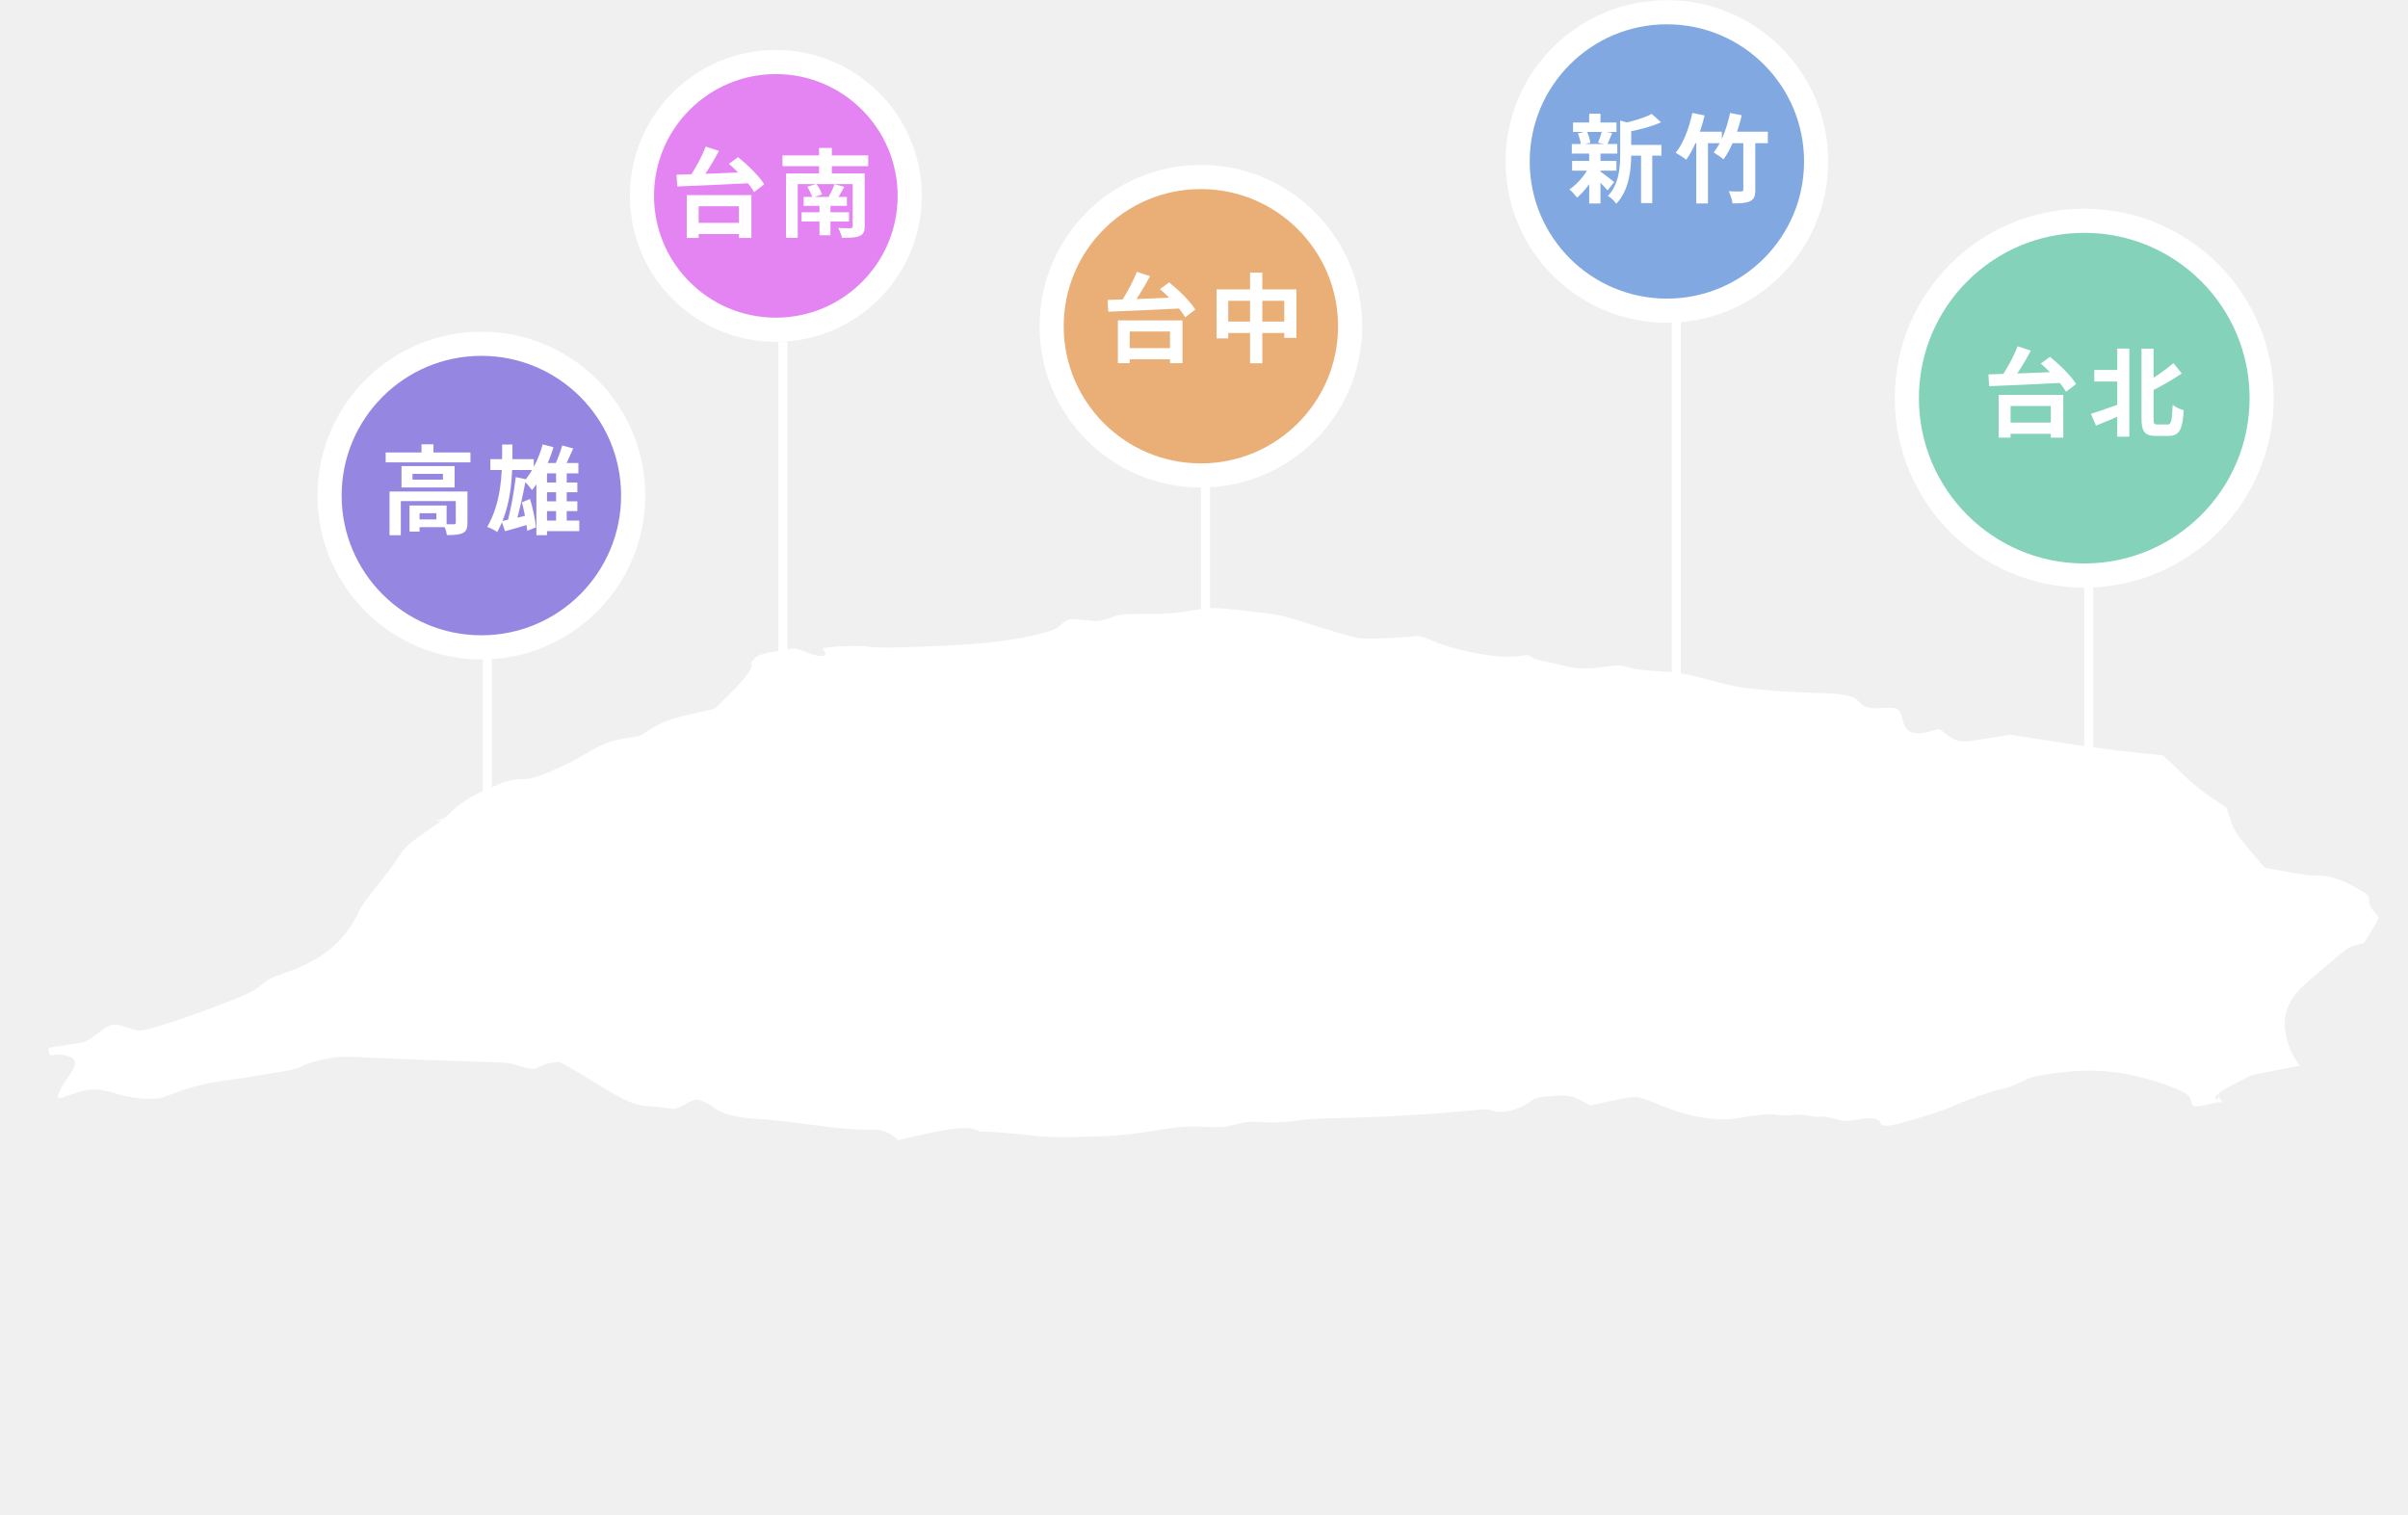
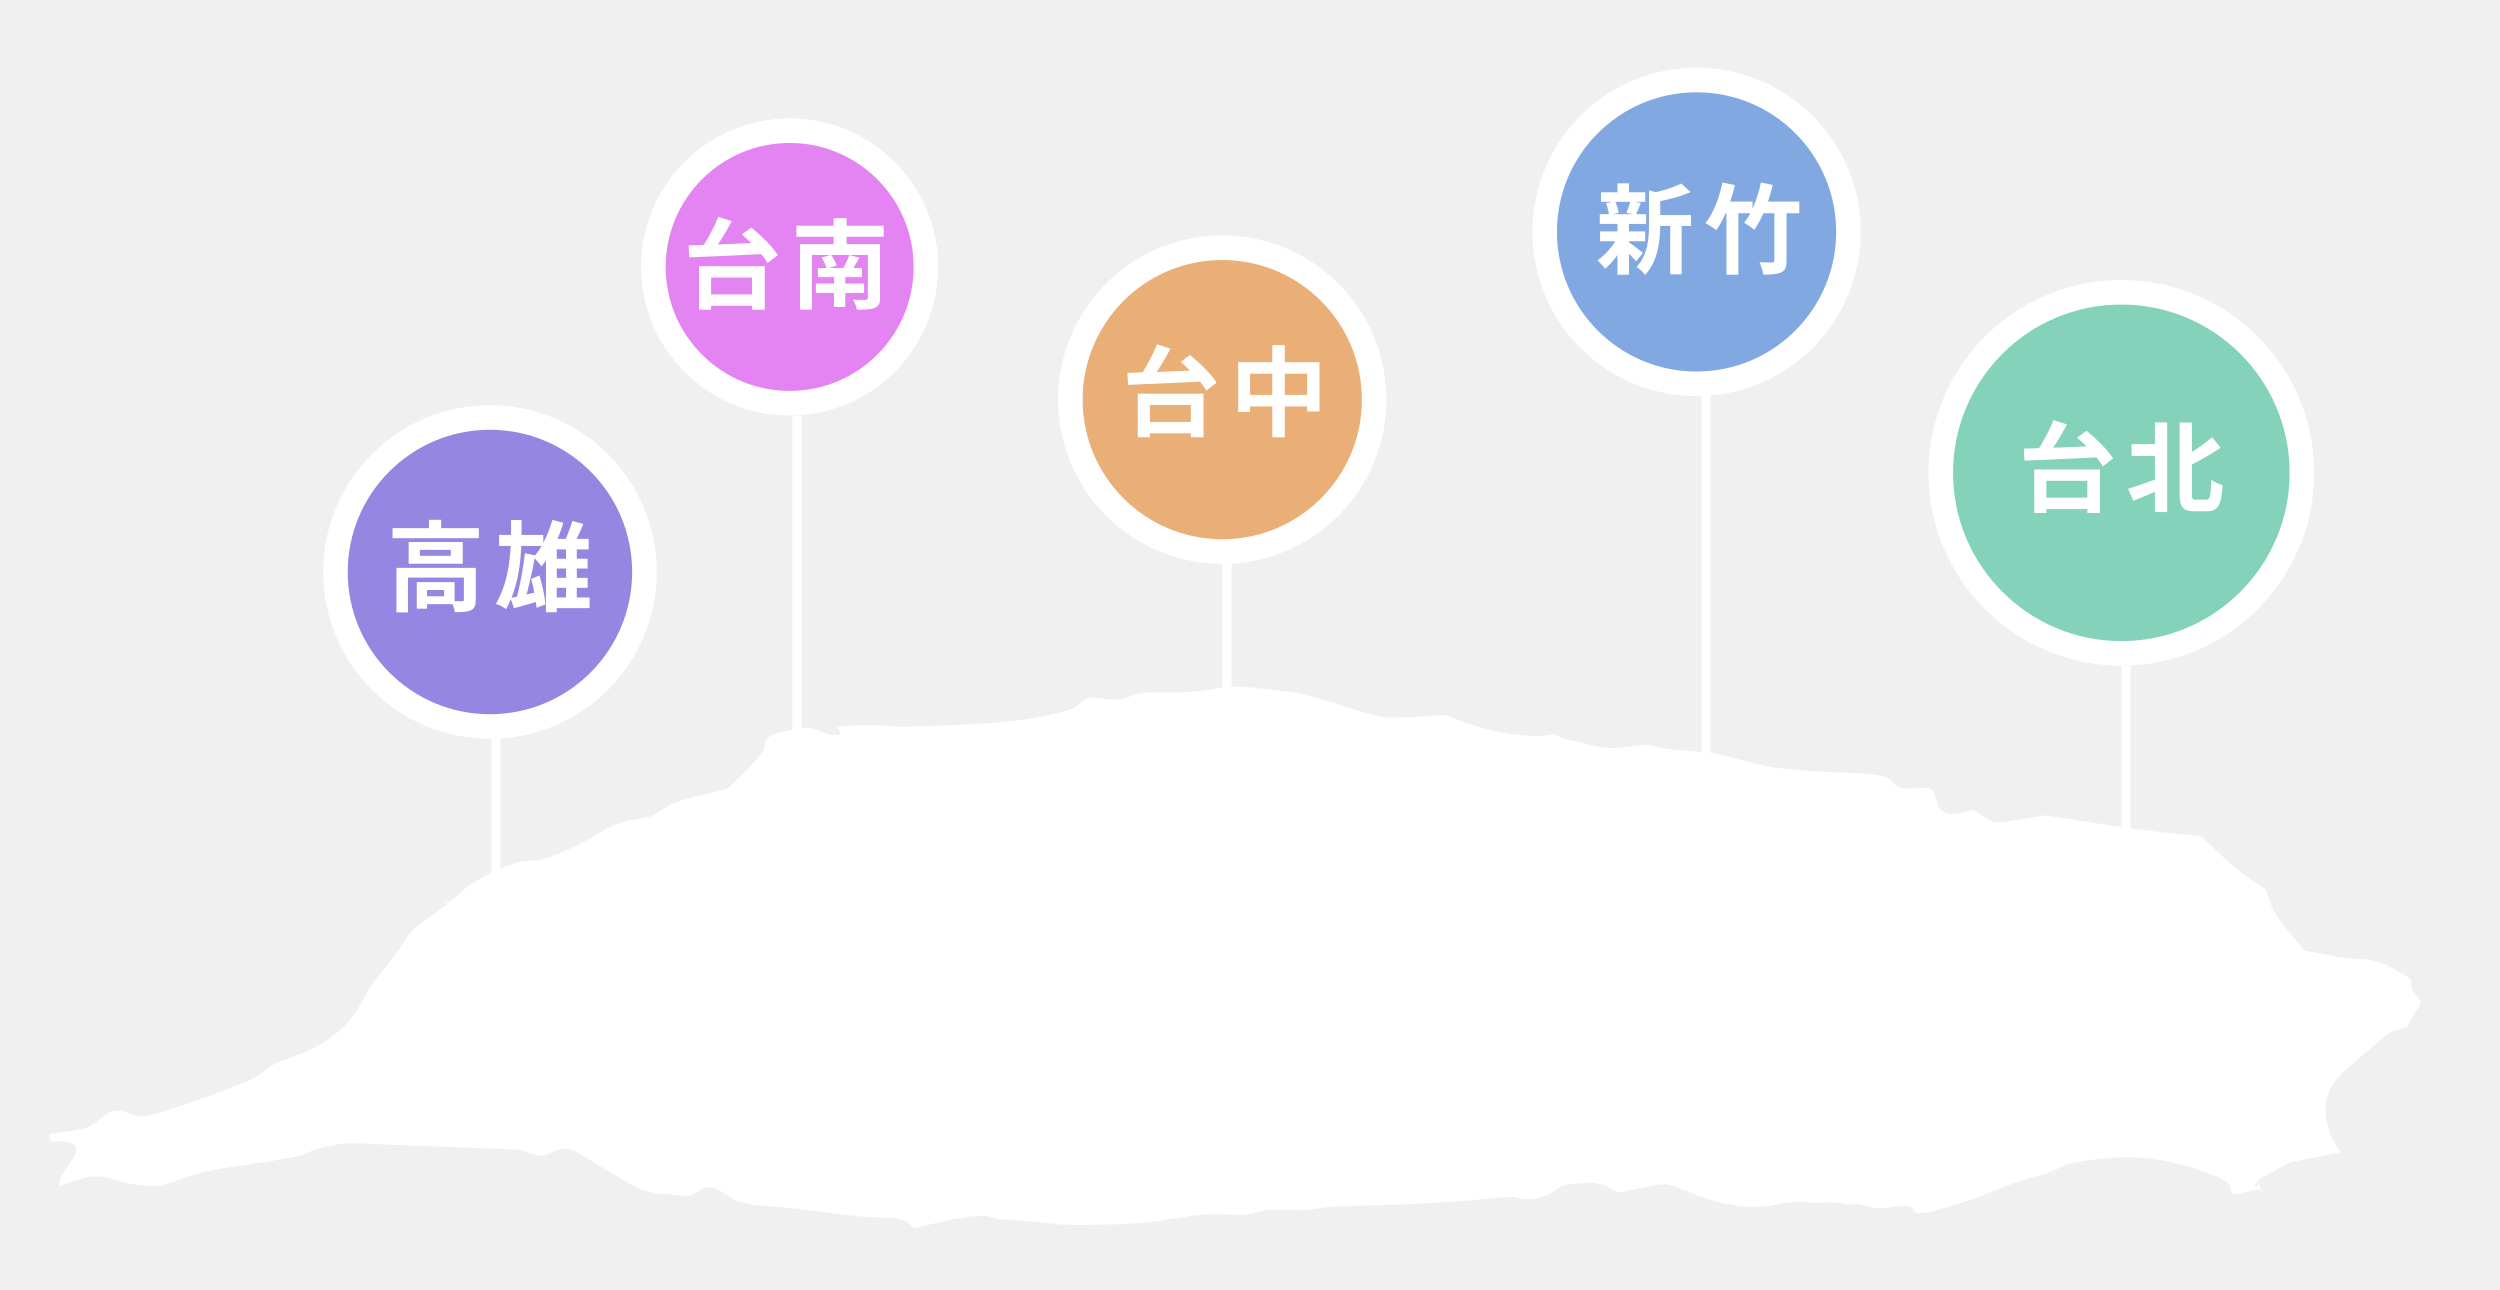
- <svg xmlns="http://www.w3.org/2000/svg" width="399" height="251" viewBox="0 0 399 251" fill="none">
-   <circle cx="79.763" cy="82.121" r="25.153" fill="#9587E1" stroke="white" stroke-width="4" />
-   <circle cx="128.554" cy="32.459" r="22.183" fill="#E384F2" stroke="white" stroke-width="4" />
-   <circle cx="198.983" cy="54.061" r="24.729" fill="#EAAE77" stroke="white" stroke-width="4" />
-   <circle cx="276.2" cy="26.755" r="24.729" fill="#81A8E0" stroke="white" stroke-width="4" />
-   <circle cx="345.356" cy="65.977" r="29.396" fill="#84D2B9" stroke="white" stroke-width="4" />
-   <line x1="129.728" y1="56.643" x2="129.728" y2="115.192" stroke="white" stroke-width="1.5" />
-   <line x1="80.75" y1="109" x2="80.75" y2="155" stroke="white" stroke-width="1.5" />
-   <line x1="199.75" y1="77" x2="199.75" y2="119" stroke="white" stroke-width="1.5" />
-   <line x1="277.75" y1="53" x2="277.75" y2="124" stroke="white" stroke-width="1.5" />
-   <line x1="346.106" y1="97.373" x2="346.106" y2="139.8" stroke="white" stroke-width="1.5" />
-   <path d="M393.307 150.97C392.765 150.304 392.533 149.765 392.547 149.195C392.585 148.431 392.465 148.3 390.863 147.378C388.082 145.761 386.016 145.051 384.229 145.111C383.291 145.158 381.253 144.907 378.99 144.476L375.255 143.786L373.368 141.579C370.565 138.247 370.118 137.579 369.513 135.636L368.942 133.858L366.545 132.267C365.206 131.397 363.251 129.806 362.158 128.749C361.097 127.686 359.78 126.451 359.277 125.982L358.356 125.15L353.234 124.63C350.4 124.346 344.727 123.591 340.618 122.922L333.093 121.741L329.178 122.376C325.414 122.98 325.225 122.983 324.283 122.687C323.745 122.518 322.855 122.006 322.355 121.554C321.782 121.049 321.251 120.758 321.045 120.833C319.717 121.301 318.596 121.539 317.77 121.513C316.277 121.463 315.657 120.881 315.21 119.095C314.733 117.316 314.485 117.176 311.739 117.339C309.681 117.469 308.813 117.228 307.99 116.256C307.06 115.219 305.777 114.956 300.413 114.81C298.192 114.75 294.484 114.518 292.139 114.31C288.476 113.983 287.297 113.769 283.299 112.7C279.101 111.585 278.381 111.452 275.027 111.254C272.634 111.124 270.822 110.897 269.849 110.607C268.473 110.191 268.186 110.179 266.313 110.445C262.938 110.938 261.414 110.895 258.991 110.29C257.792 109.976 256.274 109.639 255.621 109.527C254.998 109.409 254.257 109.177 253.999 108.987C253.408 108.554 253.018 108.493 252.197 108.655C248.852 109.297 241.792 108.076 237.035 106.04C236.036 105.618 235.033 105.335 234.73 105.394C233.636 105.61 227.035 105.914 225.626 105.814C224.76 105.744 221.926 104.979 218.151 103.763C212.223 101.872 211.994 101.832 207.573 101.345C200.862 100.605 200.926 100.61 197.348 101.195C194.931 101.585 193.568 101.716 191.454 101.72C185.995 101.731 185.715 101.752 184.241 102.283C182.385 102.958 181.829 103.016 179.693 102.749C178.658 102.627 177.543 102.572 177.208 102.637C176.874 102.703 176.258 103.1 175.807 103.533C175.091 104.224 174.8 104.35 172.763 104.906C168.48 106.077 163.549 106.688 155.819 107.025C148.497 107.351 145.725 107.382 144.202 107.184C142.74 106.973 139.746 106.996 137.677 107.232L136.257 107.392L136.57 107.863C136.72 108.143 136.809 108.434 136.707 108.558C136.429 108.905 134.832 108.652 133.444 108.015C132.718 107.694 131.846 107.436 131.472 107.458C131.097 107.481 129.69 107.706 128.292 107.982C126.013 108.431 125.716 108.524 125.122 109.036C124.712 109.358 124.48 109.782 124.532 110.046C124.658 110.847 123.797 112.082 121.19 114.71C119.795 116.12 118.549 117.328 118.407 117.407C118.265 117.487 116.667 117.87 114.881 118.257C111.157 119.06 109.423 119.711 107.306 121.142C106.049 121.974 105.961 122.009 103.967 122.299C101.236 122.699 99.942 123.178 97.176 124.84C94.863 126.242 91.745 127.716 89.267 128.599C88.145 128.992 87.629 129.094 86.56 129.116C84.614 129.173 84.104 129.308 81.398 130.477C78.254 131.819 76.253 133.038 74.776 134.515C73.775 135.52 73.467 135.718 72.67 135.841C71.813 135.976 71.816 135.992 72.474 135.966C73.226 135.938 73.232 135.971 71.898 136.887C67.212 140.183 67.24 140.16 65.758 142.412C64.981 143.596 63.358 145.772 62.131 147.234C60.938 148.707 59.798 150.29 59.606 150.757C59.417 151.241 58.834 152.285 58.356 153.066C56.041 156.857 52.589 159.359 46.975 161.308C44.937 162.019 44.42 162.276 43.25 163.228C41.752 164.435 40.74 164.909 35.095 167.018C30.6 168.712 25.767 170.301 24.126 170.624C22.911 170.864 22.685 170.84 21.091 170.277C18.884 169.492 18.303 169.589 16.307 171.151C15.487 171.794 14.539 172.428 14.19 172.583C13.869 172.715 12.562 172.972 11.3 173.135C7.763 173.609 7.942 173.556 8.089 174.301C8.203 174.88 8.311 174.945 8.949 174.819C10.012 174.609 11.757 174.97 12.171 175.473C12.683 176.146 12.466 176.807 11.162 178.68C9.954 180.396 9.3 181.883 9.7 181.993C9.835 182.035 10.7 181.779 11.643 181.438C14.826 180.295 16.017 180.25 19.076 181.194C21.189 181.826 23.429 182.14 25.405 182.077C26.346 182.047 26.86 181.928 28.002 181.48C31.021 180.3 33.838 179.539 36.575 179.171C37.959 178.984 41.361 178.468 44.051 178.024C48.821 177.239 49.034 177.197 50.241 176.598C51.249 176.107 52.023 175.868 53.938 175.491C56.341 175.035 56.466 175.027 62.426 175.314C65.769 175.462 71.749 175.693 75.721 175.821C84.357 176.079 84.421 176.083 85.71 176.534C86.285 176.73 87.12 176.961 87.608 177.036C88.426 177.184 88.551 177.177 89.353 176.761C90.388 176.248 92.053 175.885 92.78 176.051C93.073 176.097 94.961 177.186 97.006 178.433C103.732 182.607 105.15 183.238 108.046 183.355C108.842 183.388 109.94 183.515 110.496 183.612C111.748 183.88 112.082 183.814 113.501 183.002C114.123 182.639 114.847 182.307 115.121 182.253C115.82 182.115 117.158 182.659 118.278 183.539C119.731 184.662 122.053 185.235 125.946 185.448C127.736 185.559 131.186 185.927 133.588 186.262C138.365 186.953 141.836 187.266 144.412 187.205C146.081 187.186 147.269 187.605 148.439 188.577L148.824 188.931L152.117 188.179C156.703 187.103 159.568 186.745 161.012 187.027C161.639 187.162 162.177 187.33 162.197 187.43C162.213 187.512 162.378 187.549 162.53 187.519C163.077 187.411 169.106 187.89 171.251 188.206C172.484 188.376 174.837 188.462 177.511 188.416C184.31 188.314 186.422 188.138 191.073 187.393C195.505 186.657 196.814 186.571 200.575 186.758C202.453 186.835 202.827 186.812 204.661 186.348C206.526 185.877 206.803 185.84 209.479 185.965C211.643 186.054 212.8 185.998 214.579 185.734C216.077 185.49 218.321 185.34 220.806 185.297C228.98 185.13 236.694 184.709 242.514 184.129C245.889 183.791 246.641 183.763 247.158 183.987C248.614 184.646 251.521 184.021 253.368 182.66C254.385 181.893 254.564 181.84 257.205 181.629C259.661 181.437 260.51 181.579 262.166 182.456L263.507 183.171L266.87 182.457C269.504 181.886 270.425 181.756 271.224 181.805C271.77 181.852 273.358 182.381 274.773 182.996C279.769 185.123 284.7 185.956 288.316 185.243C291.051 184.704 293.476 184.518 294.625 184.738C295.217 184.862 296.323 184.868 297.062 184.774C297.893 184.662 298.85 184.714 299.641 184.884C300.365 185.034 301.201 185.11 301.565 185.038C301.9 184.972 302.806 185.085 303.607 185.306C305.508 185.825 306.145 185.854 307.877 185.512C309.883 185.117 311.406 185.315 311.539 185.994C311.676 186.689 312.566 186.72 314.941 186.114C317.886 185.362 322.157 183.97 323.781 183.237C326.128 182.173 330.055 180.797 331.574 180.498C332.547 180.306 333.577 179.931 334.846 179.32C336.571 178.465 336.811 178.4 339.228 178.01C345.935 176.963 350.919 177.269 357.037 179.158C358.75 179.679 360.764 180.451 361.537 180.849C362.703 181.479 362.94 181.724 363.09 182.485C363.296 183.527 363.522 183.552 366.328 182.895C367.236 182.699 368.003 182.582 368.019 182.665C368.035 182.748 368.133 182.763 368.211 182.679C368.292 182.611 368.233 182.468 368.088 182.377C367.913 182.291 367.767 182.027 367.752 181.79L367.731 181.364L367.6 181.82C367.476 182.153 367.364 182.227 367.153 182.114C366.867 181.947 367.323 181.376 368.265 180.709C368.485 180.545 369.652 179.902 370.887 179.281L373.066 178.164L377.077 177.373L381.088 176.583L380.787 176.178C379.053 173.787 378.212 170.481 378.734 168.161C379.234 165.896 380.225 164.515 383.039 162.138C384.389 160.978 386.308 159.345 387.309 158.495C388.879 157.171 389.329 156.894 390.437 156.589L391.754 156.227L392.965 154.2C393.66 153.084 394.193 152.102 394.149 152.042C394.136 151.976 393.758 151.5 393.307 150.97Z" fill="white" />
-   <path d="M332.041 70.025V71.881H340.873V70.025H332.041ZM331.177 65.433V72.521H333.145V67.273H339.817V72.521H341.881V65.433H331.177ZM334.313 57.385C333.625 59.177 332.361 61.481 331.289 62.937L333.017 63.625C334.105 62.233 335.465 60.089 336.505 58.105L334.313 57.385ZM338.153 60.249C339.753 61.625 341.577 63.577 342.329 64.921L344.009 63.641C343.177 62.265 341.257 60.409 339.673 59.129L338.153 60.249ZM329.481 62.041L329.593 63.993C332.745 63.865 337.545 63.673 341.977 63.433L342.073 61.577C337.673 61.769 332.713 61.961 329.481 62.041ZM347.017 61.305V63.225H351.769V61.305H347.017ZM354.841 57.785V69.289C354.841 71.561 355.385 72.233 357.225 72.233C357.577 72.233 358.985 72.233 359.369 72.233C361.177 72.233 361.657 71.049 361.833 67.977C361.305 67.849 360.473 67.465 360.009 67.097C359.897 69.689 359.785 70.345 359.177 70.345C358.889 70.345 357.785 70.345 357.513 70.345C356.937 70.345 356.841 70.217 356.841 69.321V57.785H354.841ZM350.825 57.769V72.361H352.825V57.769H350.825ZM360.137 60.169C358.857 61.257 356.985 62.633 355.241 63.529C355.513 63.945 355.881 64.617 356.025 65.049C357.833 64.137 359.865 63.017 361.513 61.897L360.137 60.169ZM346.457 68.569L347.305 70.537C348.713 69.961 350.457 69.241 352.057 68.521L351.705 66.777C349.785 67.465 347.753 68.185 346.457 68.569Z" fill="white" />
-   <path d="M269.325 24.011V25.787H275.293V24.011H269.325ZM260.653 20.299V21.867H267.853V20.299H260.653ZM260.493 26.667V28.283H267.837V26.667H260.493ZM260.445 23.867V25.451H267.981V23.867H260.445ZM271.917 24.779V33.659H273.773V24.779H271.917ZM263.325 18.843V21.003H265.197V18.843H263.325ZM263.325 25.355V33.723H265.197V25.355H263.325ZM268.461 19.979V25.563C268.461 27.755 268.285 30.491 266.429 32.459C266.861 32.699 267.565 33.355 267.805 33.771C269.981 31.515 270.285 27.979 270.285 25.595V20.891C270.573 20.843 270.685 20.763 270.701 20.603L268.461 19.979ZM273.693 18.875C272.557 19.483 270.669 20.059 268.957 20.443C269.181 20.811 269.453 21.483 269.549 21.899C271.421 21.547 273.597 21.003 275.229 20.267L273.693 18.875ZM265.053 28.347L264.029 29.179C264.621 29.707 265.837 30.907 266.365 31.547L267.469 30.171C267.085 29.851 265.549 28.651 265.053 28.347ZM261.453 22.107C261.709 22.715 261.917 23.531 261.949 24.059L263.517 23.643C263.437 23.115 263.213 22.331 262.925 21.755L261.453 22.107ZM265.437 21.723C265.293 22.283 265.021 23.099 264.797 23.643L266.317 23.963C266.557 23.467 266.829 22.779 267.133 22.043L265.437 21.723ZM263.341 27.611C262.637 29.019 261.309 30.571 260.045 31.387C260.445 31.691 261.005 32.331 261.309 32.747C262.589 31.707 263.917 29.867 264.701 28.107L263.341 27.611ZM280.413 18.715C279.885 21.243 278.925 23.771 277.661 25.307C278.141 25.579 279.037 26.155 279.405 26.475C280.669 24.731 281.789 21.931 282.445 19.131L280.413 18.715ZM280.269 21.819L279.309 23.723H285.309V21.819H280.269ZM286.669 18.715C286.157 21.227 285.197 23.723 283.949 25.259C284.397 25.515 285.245 26.107 285.581 26.411C286.861 24.683 287.949 21.899 288.605 19.099L286.669 18.715ZM287.149 21.819L286.205 23.723H292.925V21.819H287.149ZM281.069 22.699V33.723H283.005V22.699H281.069ZM288.861 22.555V31.419C288.861 31.643 288.781 31.707 288.509 31.723C288.237 31.739 287.293 31.739 286.445 31.691C286.717 32.267 287.005 33.131 287.069 33.707C288.349 33.707 289.325 33.659 289.981 33.339C290.653 33.035 290.845 32.491 290.845 31.435V22.555H288.861Z" fill="white" />
-   <path d="M186.092 57.686V59.542H194.924V57.686H186.092ZM185.228 53.094V60.182H187.196V54.934H193.868V60.182H195.932V53.094H185.228ZM188.364 45.046C187.676 46.838 186.412 49.142 185.34 50.598L187.068 51.286C188.156 49.894 189.516 47.75 190.556 45.766L188.364 45.046ZM192.204 47.91C193.804 49.286 195.628 51.238 196.38 52.582L198.06 51.302C197.228 49.926 195.308 48.07 193.724 46.79L192.204 47.91ZM183.532 49.702L183.644 51.654C186.796 51.526 191.596 51.334 196.028 51.094L196.124 49.238C191.724 49.43 186.764 49.622 183.532 49.702ZM201.58 47.958V56.07H203.516V49.846H212.796V55.99H214.812V47.958H201.58ZM202.588 53.286V55.174H213.916V53.286H202.588ZM207.132 45.174V60.198H209.164V45.174H207.132Z" fill="white" />
-   <path d="M114.663 36.932V38.788H123.495V36.932H114.663ZM113.799 32.34V39.428H115.767V34.18H122.439V39.428H124.503V32.34H113.799ZM116.935 24.292C116.247 26.084 114.983 28.388 113.911 29.844L115.639 30.532C116.727 29.14 118.087 26.996 119.127 25.012L116.935 24.292ZM120.775 27.156C122.375 28.532 124.199 30.484 124.951 31.828L126.631 30.548C125.799 29.172 123.879 27.316 122.295 26.036L120.775 27.156ZM112.103 28.948L112.215 30.9C115.367 30.772 120.167 30.58 124.599 30.34L124.695 28.484C120.295 28.676 115.335 28.868 112.103 28.948ZM129.655 25.748V27.54H143.863V25.748H129.655ZM133.159 32.628V34.116H140.327V32.628H133.159ZM132.823 35.172V36.708H140.679V35.172H132.823ZM135.783 33.348V38.98H137.607V33.348H135.783ZM130.247 28.74V39.412H132.183V30.5H141.831V28.74H130.247ZM141.287 28.74V37.476C141.287 37.716 141.207 37.796 140.919 37.812C140.663 37.828 139.655 37.828 138.871 37.78C139.127 38.212 139.415 38.916 139.511 39.412C140.807 39.412 141.751 39.396 142.391 39.124C143.047 38.852 143.271 38.42 143.271 37.492V28.74H141.287ZM133.767 30.932C134.103 31.492 134.471 32.244 134.615 32.756L136.215 32.212C136.039 31.732 135.671 30.996 135.303 30.484L133.767 30.932ZM138.279 30.516C138.071 31.124 137.655 32.004 137.319 32.596L138.679 32.996C139.047 32.484 139.479 31.732 139.911 30.964L138.279 30.516ZM135.719 24.516V29.972H137.831V24.516H135.719Z" fill="white" />
-   <path d="M63.904 74.985V76.617H77.952V74.985H63.904ZM69.84 73.625V75.801H71.824V73.625H69.84ZM64.544 81.449V88.697H66.416V83.033H76.24V81.449H64.544ZM75.52 81.449V86.617C75.52 86.809 75.456 86.873 75.216 86.873C74.992 86.889 74.176 86.889 73.456 86.857C73.712 87.353 73.984 88.121 74.048 88.665C75.2 88.665 76.048 88.633 76.656 88.345C77.28 88.057 77.456 87.545 77.456 86.665V81.449H75.52ZM67.856 83.769V88.089H69.52V83.769H67.856ZM68.688 83.769V85.049H72.304V86.073H68.688V87.353H74V83.769H68.688ZM68.352 78.521H73.392V79.481H68.352V78.521ZM66.528 77.241V80.777H75.328V77.241H66.528ZM81.248 76.089V77.881H88.448V76.089H81.248ZM83.104 86.361L83.68 88.025C84.976 87.673 86.56 87.225 88.064 86.761L87.872 85.273C86.096 85.705 84.304 86.121 83.104 86.361ZM86.48 83.241C86.88 84.745 87.264 86.697 87.36 87.961L88.8 87.385C88.688 86.089 88.288 84.185 87.824 82.681L86.48 83.241ZM85.456 79.065C85.2 81.401 84.608 84.633 84.048 86.601L85.376 86.953C86 85.033 86.688 81.929 87.136 79.417L85.456 79.065ZM89.536 79.961V81.561H95.664V79.961H89.536ZM89.536 83.081V84.697H95.664V83.081H89.536ZM89.536 86.265V88.009H95.984V86.265H89.536ZM89.92 73.641C89.28 75.961 88.176 78.265 86.864 79.705C87.232 80.057 87.904 80.841 88.16 81.209C89.6 79.481 90.912 76.761 91.712 74.105L89.92 73.641ZM93.168 73.817C92.848 74.953 92.24 76.521 91.728 77.497L93.232 77.977C93.76 77.065 94.416 75.625 94.976 74.313L93.168 73.817ZM90.64 76.729H90.384L88.88 78.329V88.681H90.64V78.441H95.84V76.729H90.64ZM92.144 77.561V87.225H93.904V77.561H92.144ZM83.2 73.657V75.081C83.2 78.553 83.056 83.289 80.736 87.321C81.264 87.481 82 87.865 82.384 88.169C84.784 83.849 84.912 78.745 84.912 75.081V73.657H83.2Z" fill="white" />
+ <svg xmlns="http://www.w3.org/2000/svg" width="407" height="210" viewBox="0 0 407 210" fill="none">
+   <mask id="mask0_2736_10104" style="mask-type:alpha" maskUnits="userSpaceOnUse" x="0" y="0" width="407" height="210">
+     <rect x="0.5" y="0.5" width="406" height="209" fill="#D9D9D9" stroke="black" />
+   </mask>
+   <g mask="url(#mask0_2736_10104)">
+     <circle cx="79.763" cy="93.121" r="25.153" fill="#9587E1" stroke="white" stroke-width="4" />
+     <circle cx="128.554" cy="43.459" r="22.183" fill="#E384F2" stroke="white" stroke-width="4" />
+     <circle cx="198.983" cy="65.061" r="24.729" fill="#EAAE77" stroke="white" stroke-width="4" />
+     <circle cx="276.2" cy="37.755" r="24.729" fill="#81A8E0" stroke="white" stroke-width="4" />
+     <circle cx="345.356" cy="76.977" r="29.396" fill="#84D2B9" stroke="white" stroke-width="4" />
+     <line x1="129.728" y1="67.643" x2="129.728" y2="126.192" stroke="white" stroke-width="1.5" />
+     <line x1="80.75" y1="120" x2="80.75" y2="166" stroke="white" stroke-width="1.5" />
+     <line x1="199.75" y1="88" x2="199.75" y2="130" stroke="white" stroke-width="1.5" />
+     <line x1="277.75" y1="64" x2="277.75" y2="135" stroke="white" stroke-width="1.5" />
+     <line x1="346.106" y1="108.373" x2="346.106" y2="150.8" stroke="white" stroke-width="1.5" />
+     <path d="M393.307 161.97C392.765 161.304 392.533 160.765 392.547 160.195C392.585 159.431 392.465 159.3 390.863 158.378C388.082 156.761 386.016 156.051 384.229 156.111C383.291 156.158 381.253 155.907 378.99 155.476L375.255 154.786L373.368 152.579C370.565 149.247 370.118 148.579 369.513 146.636L368.942 144.858L366.545 143.267C365.206 142.397 363.251 140.806 362.158 139.749C361.097 138.686 359.78 137.451 359.277 136.982L358.356 136.15L353.234 135.63C350.4 135.346 344.727 134.591 340.618 133.922L333.093 132.741L329.178 133.376C325.414 133.98 325.225 133.983 324.283 133.687C323.745 133.518 322.855 133.006 322.355 132.554C321.782 132.049 321.251 131.758 321.045 131.833C319.717 132.301 318.596 132.539 317.77 132.513C316.277 132.463 315.657 131.881 315.21 130.095C314.733 128.316 314.485 128.176 311.739 128.339C309.681 128.469 308.813 128.228 307.99 127.256C307.06 126.219 305.777 125.956 300.413 125.81C298.192 125.75 294.484 125.518 292.139 125.31C288.476 124.983 287.297 124.769 283.299 123.7C279.101 122.585 278.381 122.452 275.027 122.254C272.634 122.124 270.822 121.897 269.849 121.607C268.473 121.191 268.186 121.179 266.313 121.445C262.938 121.938 261.414 121.895 258.991 121.29C257.792 120.976 256.274 120.639 255.621 120.527C254.998 120.409 254.257 120.177 253.999 119.987C253.408 119.554 253.018 119.493 252.197 119.655C248.852 120.297 241.792 119.076 237.035 117.04C236.036 116.618 235.033 116.335 234.73 116.394C233.636 116.61 227.035 116.914 225.626 116.814C224.76 116.744 221.926 115.979 218.151 114.763C212.223 112.872 211.994 112.832 207.573 112.345C200.862 111.605 200.926 111.61 197.348 112.195C194.931 112.585 193.568 112.716 191.454 112.72C185.995 112.731 185.715 112.752 184.241 113.283C182.385 113.958 181.829 114.016 179.693 113.749C178.658 113.627 177.543 113.572 177.208 113.637C176.874 113.703 176.258 114.1 175.807 114.533C175.091 115.224 174.8 115.35 172.763 115.906C168.48 117.077 163.549 117.688 155.819 118.025C148.497 118.351 145.725 118.382 144.202 118.184C142.74 117.973 139.746 117.996 137.677 118.232L136.257 118.392L136.57 118.863C136.72 119.143 136.809 119.434 136.707 119.558C136.429 119.905 134.832 119.652 133.444 119.015C132.718 118.694 131.846 118.436 131.472 118.458C131.097 118.481 129.69 118.706 128.292 118.982C126.013 119.431 125.716 119.524 125.122 120.036C124.712 120.358 124.48 120.782 124.532 121.046C124.658 121.847 123.797 123.082 121.19 125.71C119.795 127.12 118.549 128.328 118.407 128.407C118.265 128.487 116.667 128.87 114.881 129.257C111.157 130.06 109.423 130.711 107.306 132.142C106.049 132.974 105.961 133.009 103.967 133.299C101.236 133.699 99.942 134.178 97.176 135.84C94.863 137.242 91.745 138.716 89.267 139.599C88.145 139.992 87.629 140.094 86.56 140.116C84.614 140.173 84.104 140.308 81.398 141.477C78.254 142.819 76.253 144.038 74.776 145.515C73.775 146.52 73.467 146.718 72.67 146.841C71.813 146.976 71.816 146.992 72.474 146.966C73.226 146.938 73.232 146.971 71.898 147.887C67.212 151.183 67.24 151.16 65.758 153.412C64.981 154.596 63.358 156.772 62.131 158.234C60.938 159.707 59.798 161.29 59.606 161.757C59.417 162.241 58.834 163.285 58.356 164.066C56.041 167.857 52.589 170.359 46.975 172.308C44.937 173.019 44.42 173.276 43.25 174.228C41.752 175.435 40.74 175.909 35.095 178.018C30.6 179.712 25.767 181.301 24.126 181.624C22.911 181.864 22.685 181.84 21.091 181.277C18.884 180.492 18.303 180.589 16.307 182.151C15.487 182.794 14.539 183.428 14.19 183.583C13.869 183.715 12.562 183.972 11.3 184.135C7.763 184.609 7.942 184.556 8.089 185.301C8.203 185.88 8.311 185.945 8.949 185.819C10.012 185.609 11.757 185.97 12.171 186.473C12.683 187.146 12.466 187.807 11.162 189.68C9.954 191.396 9.3 192.883 9.7 192.993C9.835 193.035 10.7 192.779 11.643 192.438C14.826 191.295 16.017 191.25 19.076 192.194C21.189 192.826 23.429 193.14 25.405 193.077C26.346 193.047 26.86 192.928 28.002 192.48C31.021 191.3 33.838 190.539 36.575 190.171C37.959 189.984 41.361 189.468 44.051 189.024C48.821 188.239 49.034 188.197 50.241 187.598C51.249 187.107 52.023 186.868 53.938 186.491C56.341 186.035 56.466 186.027 62.426 186.314C65.769 186.462 71.749 186.693 75.721 186.821C84.357 187.079 84.421 187.083 85.71 187.534C86.285 187.73 87.12 187.961 87.608 188.036C88.426 188.184 88.551 188.177 89.353 187.761C90.388 187.248 92.053 186.885 92.78 187.051C93.073 187.097 94.961 188.186 97.006 189.433C103.732 193.607 105.15 194.238 108.046 194.355C108.842 194.388 109.94 194.515 110.496 194.612C111.748 194.88 112.082 194.814 113.501 194.002C114.123 193.639 114.847 193.307 115.121 193.253C115.82 193.115 117.158 193.659 118.278 194.539C119.731 195.662 122.053 196.235 125.946 196.448C127.736 196.559 131.186 196.927 133.588 197.262C138.365 197.953 141.836 198.266 144.412 198.205C146.081 198.186 147.269 198.605 148.439 199.577L148.824 199.931L152.117 199.179C156.703 198.103 159.568 197.745 161.012 198.027C161.639 198.162 162.177 198.33 162.197 198.43C162.213 198.512 162.378 198.549 162.53 198.519C163.077 198.411 169.106 198.89 171.251 199.206C172.484 199.376 174.837 199.462 177.511 199.416C184.31 199.314 186.422 199.138 191.073 198.393C195.505 197.657 196.814 197.571 200.575 197.758C202.453 197.835 202.827 197.812 204.661 197.348C206.526 196.877 206.803 196.84 209.479 196.965C211.643 197.054 212.8 196.998 214.579 196.734C216.077 196.49 218.321 196.34 220.806 196.297C228.98 196.13 236.694 195.709 242.514 195.129C245.889 194.791 246.641 194.763 247.158 194.987C248.614 195.646 251.521 195.021 253.368 193.66C254.385 192.893 254.564 192.84 257.205 192.629C259.661 192.437 260.51 192.579 262.166 193.456L263.507 194.171L266.87 193.457C269.504 192.886 270.425 192.756 271.224 192.805C271.77 192.852 273.358 193.381 274.773 193.996C279.769 196.123 284.7 196.956 288.316 196.243C291.051 195.704 293.476 195.518 294.625 195.738C295.217 195.862 296.323 195.868 297.062 195.774C297.893 195.662 298.85 195.714 299.641 195.884C300.365 196.034 301.201 196.11 301.565 196.038C301.9 195.972 302.806 196.085 303.607 196.306C305.508 196.825 306.145 196.854 307.877 196.512C309.883 196.117 311.406 196.315 311.539 196.994C311.676 197.689 312.566 197.72 314.941 197.114C317.886 196.362 322.157 194.97 323.781 194.237C326.128 193.173 330.055 191.797 331.574 191.498C332.547 191.306 333.577 190.931 334.846 190.32C336.571 189.465 336.811 189.4 339.228 189.01C345.935 187.963 350.919 188.269 357.037 190.158C358.75 190.679 360.764 191.451 361.537 191.849C362.703 192.479 362.94 192.724 363.09 193.485C363.296 194.527 363.522 194.552 366.328 193.895C367.236 193.699 368.003 193.582 368.019 193.665C368.035 193.748 368.133 193.763 368.211 193.679C368.292 193.611 368.233 193.468 368.088 193.377C367.913 193.291 367.767 193.027 367.752 192.79L367.731 192.364L367.6 192.82C367.476 193.153 367.364 193.227 367.153 193.114C366.867 192.947 367.323 192.376 368.265 191.709C368.485 191.545 369.652 190.902 370.887 190.281L373.066 189.164L377.077 188.373L381.088 187.583L380.787 187.178C379.053 184.787 378.212 181.481 378.734 179.161C379.234 176.896 380.225 175.515 383.039 173.138C384.389 171.978 386.308 170.345 387.309 169.495C388.879 168.171 389.329 167.894 390.437 167.589L391.754 167.227L392.965 165.2C393.66 164.084 394.193 163.102 394.149 163.042C394.136 162.976 393.758 162.5 393.307 161.97Z" fill="white" />
+     <path d="M332.041 81.025V82.881H340.873V81.025H332.041ZM331.177 76.433V83.521H333.145V78.273H339.817V83.521H341.881V76.433H331.177ZM334.313 68.385C333.625 70.177 332.361 72.481 331.289 73.937L333.017 74.625C334.105 73.233 335.465 71.089 336.505 69.105L334.313 68.385ZM338.153 71.249C339.753 72.625 341.577 74.577 342.329 75.921L344.009 74.641C343.177 73.265 341.257 71.409 339.673 70.129L338.153 71.249ZM329.481 73.041L329.593 74.993C332.745 74.865 337.545 74.673 341.977 74.433L342.073 72.577C337.673 72.769 332.713 72.961 329.481 73.041ZM347.017 72.305V74.225H351.769V72.305H347.017ZM354.841 68.785V80.289C354.841 82.561 355.385 83.233 357.225 83.233C357.577 83.233 358.985 83.233 359.369 83.233C361.177 83.233 361.657 82.049 361.833 78.977C361.305 78.849 360.473 78.465 360.009 78.097C359.897 80.689 359.785 81.345 359.177 81.345C358.889 81.345 357.785 81.345 357.513 81.345C356.937 81.345 356.841 81.217 356.841 80.321V68.785H354.841ZM350.825 68.769V83.361H352.825V68.769H350.825ZM360.137 71.169C358.857 72.257 356.985 73.633 355.241 74.529C355.513 74.945 355.881 75.617 356.025 76.049C357.833 75.137 359.865 74.017 361.513 72.897L360.137 71.169ZM346.457 79.569L347.305 81.537C348.713 80.961 350.457 80.241 352.057 79.521L351.705 77.777C349.785 78.465 347.753 79.185 346.457 79.569Z" fill="white" />
+     <path d="M269.325 35.011V36.787H275.293V35.011H269.325ZM260.653 31.299V32.867H267.853V31.299H260.653ZM260.493 37.667V39.283H267.837V37.667H260.493ZM260.445 34.867V36.451H267.981V34.867H260.445ZM271.917 35.779V44.659H273.773V35.779H271.917ZM263.325 29.843V32.003H265.197V29.843H263.325ZM263.325 36.355V44.723H265.197V36.355H263.325ZM268.461 30.979V36.563C268.461 38.755 268.285 41.491 266.429 43.459C266.861 43.699 267.565 44.355 267.805 44.771C269.981 42.515 270.285 38.979 270.285 36.595V31.891C270.573 31.843 270.685 31.763 270.701 31.603L268.461 30.979ZM273.693 29.875C272.557 30.483 270.669 31.059 268.957 31.443C269.181 31.811 269.453 32.483 269.549 32.899C271.421 32.547 273.597 32.003 275.229 31.267L273.693 29.875ZM265.053 39.347L264.029 40.179C264.621 40.707 265.837 41.907 266.365 42.547L267.469 41.171C267.085 40.851 265.549 39.651 265.053 39.347ZM261.453 33.107C261.709 33.715 261.917 34.531 261.949 35.059L263.517 34.643C263.437 34.115 263.213 33.331 262.925 32.755L261.453 33.107ZM265.437 32.723C265.293 33.283 265.021 34.099 264.797 34.643L266.317 34.963C266.557 34.467 266.829 33.779 267.133 33.043L265.437 32.723ZM263.341 38.611C262.637 40.019 261.309 41.571 260.045 42.387C260.445 42.691 261.005 43.331 261.309 43.747C262.589 42.707 263.917 40.867 264.701 39.107L263.341 38.611ZM280.413 29.715C279.885 32.243 278.925 34.771 277.661 36.307C278.141 36.579 279.037 37.155 279.405 37.475C280.669 35.731 281.789 32.931 282.445 30.131L280.413 29.715ZM280.269 32.819L279.309 34.723H285.309V32.819H280.269ZM286.669 29.715C286.157 32.227 285.197 34.723 283.949 36.259C284.397 36.515 285.245 37.107 285.581 37.411C286.861 35.683 287.949 32.899 288.605 30.099L286.669 29.715ZM287.149 32.819L286.205 34.723H292.925V32.819H287.149ZM281.069 33.699V44.723H283.005V33.699H281.069ZM288.861 33.555V42.419C288.861 42.643 288.781 42.707 288.509 42.723C288.237 42.739 287.293 42.739 286.445 42.691C286.717 43.267 287.005 44.131 287.069 44.707C288.349 44.707 289.325 44.659 289.981 44.339C290.653 44.035 290.845 43.491 290.845 42.435V33.555H288.861Z" fill="white" />
+     <path d="M186.092 68.686V70.542H194.924V68.686H186.092ZM185.228 64.094V71.182H187.196V65.934H193.868V71.182H195.932V64.094H185.228ZM188.364 56.046C187.676 57.838 186.412 60.142 185.34 61.598L187.068 62.286C188.156 60.894 189.516 58.75 190.556 56.766L188.364 56.046ZM192.204 58.91C193.804 60.286 195.628 62.238 196.38 63.582L198.06 62.302C197.228 60.926 195.308 59.07 193.724 57.79L192.204 58.91ZM183.532 60.702L183.644 62.654C186.796 62.526 191.596 62.334 196.028 62.094L196.124 60.238C191.724 60.43 186.764 60.622 183.532 60.702ZM201.58 58.958V67.07H203.516V60.846H212.796V66.99H214.812V58.958H201.58ZM202.588 64.286V66.174H213.916V64.286H202.588ZM207.132 56.174V71.198H209.164V56.174H207.132Z" fill="white" />
+     <path d="M114.663 47.932V49.788H123.495V47.932H114.663ZM113.799 43.34V50.428H115.767V45.18H122.439V50.428H124.503V43.34H113.799ZM116.935 35.292C116.247 37.084 114.983 39.388 113.911 40.844L115.639 41.532C116.727 40.14 118.087 37.996 119.127 36.012L116.935 35.292ZM120.775 38.156C122.375 39.532 124.199 41.484 124.951 42.828L126.631 41.548C125.799 40.172 123.879 38.316 122.295 37.036L120.775 38.156ZM112.103 39.948L112.215 41.9C115.367 41.772 120.167 41.58 124.599 41.34L124.695 39.484C120.295 39.676 115.335 39.868 112.103 39.948ZM129.655 36.748V38.54H143.863V36.748H129.655ZM133.159 43.628V45.116H140.327V43.628H133.159ZM132.823 46.172V47.708H140.679V46.172H132.823ZM135.783 44.348V49.98H137.607V44.348H135.783ZM130.247 39.74V50.412H132.183V41.5H141.831V39.74H130.247ZM141.287 39.74V48.476C141.287 48.716 141.207 48.796 140.919 48.812C140.663 48.828 139.655 48.828 138.871 48.78C139.127 49.212 139.415 49.916 139.511 50.412C140.807 50.412 141.751 50.396 142.391 50.124C143.047 49.852 143.271 49.42 143.271 48.492V39.74H141.287ZM133.767 41.932C134.103 42.492 134.471 43.244 134.615 43.756L136.215 43.212C136.039 42.732 135.671 41.996 135.303 41.484L133.767 41.932ZM138.279 41.516C138.071 42.124 137.655 43.004 137.319 43.596L138.679 43.996C139.047 43.484 139.479 42.732 139.911 41.964L138.279 41.516ZM135.719 35.516V40.972H137.831V35.516H135.719Z" fill="white" />
+     <path d="M63.904 85.985V87.617H77.952V85.985H63.904ZM69.84 84.625V86.801H71.824V84.625H69.84ZM64.544 92.449V99.697H66.416V94.033H76.24V92.449H64.544ZM75.52 92.449V97.617C75.52 97.809 75.456 97.873 75.216 97.873C74.992 97.889 74.176 97.889 73.456 97.857C73.712 98.353 73.984 99.121 74.048 99.665C75.2 99.665 76.048 99.633 76.656 99.345C77.28 99.057 77.456 98.545 77.456 97.665V92.449H75.52ZM67.856 94.769V99.089H69.52V94.769H67.856ZM68.688 94.769V96.049H72.304V97.073H68.688V98.353H74V94.769H68.688ZM68.352 89.521H73.392V90.481H68.352V89.521ZM66.528 88.241V91.777H75.328V88.241H66.528ZM81.248 87.089V88.881H88.448V87.089H81.248ZM83.104 97.361L83.68 99.025C84.976 98.673 86.56 98.225 88.064 97.761L87.872 96.273C86.096 96.705 84.304 97.121 83.104 97.361ZM86.48 94.241C86.88 95.745 87.264 97.697 87.36 98.961L88.8 98.385C88.688 97.089 88.288 95.185 87.824 93.681L86.48 94.241ZM85.456 90.065C85.2 92.401 84.608 95.633 84.048 97.601L85.376 97.953C86 96.033 86.688 92.929 87.136 90.417L85.456 90.065ZM89.536 90.961V92.561H95.664V90.961H89.536ZM89.536 94.081V95.697H95.664V94.081H89.536ZM89.536 97.265V99.009H95.984V97.265H89.536ZM89.92 84.641C89.28 86.961 88.176 89.265 86.864 90.705C87.232 91.057 87.904 91.841 88.16 92.209C89.6 90.481 90.912 87.761 91.712 85.105L89.92 84.641ZM93.168 84.817C92.848 85.953 92.24 87.521 91.728 88.497L93.232 88.977C93.76 88.065 94.416 86.625 94.976 85.313L93.168 84.817ZM90.64 87.729H90.384L88.88 89.329V99.681H90.64V89.441H95.84V87.729H90.64ZM92.144 88.561V98.225H93.904V88.561H92.144ZM83.2 84.657V86.081C83.2 89.553 83.056 94.289 80.736 98.321C81.264 98.481 82 98.865 82.384 99.169C84.784 94.849 84.912 89.745 84.912 86.081V84.657H83.2Z" fill="white" />
+   </g>
</svg>
